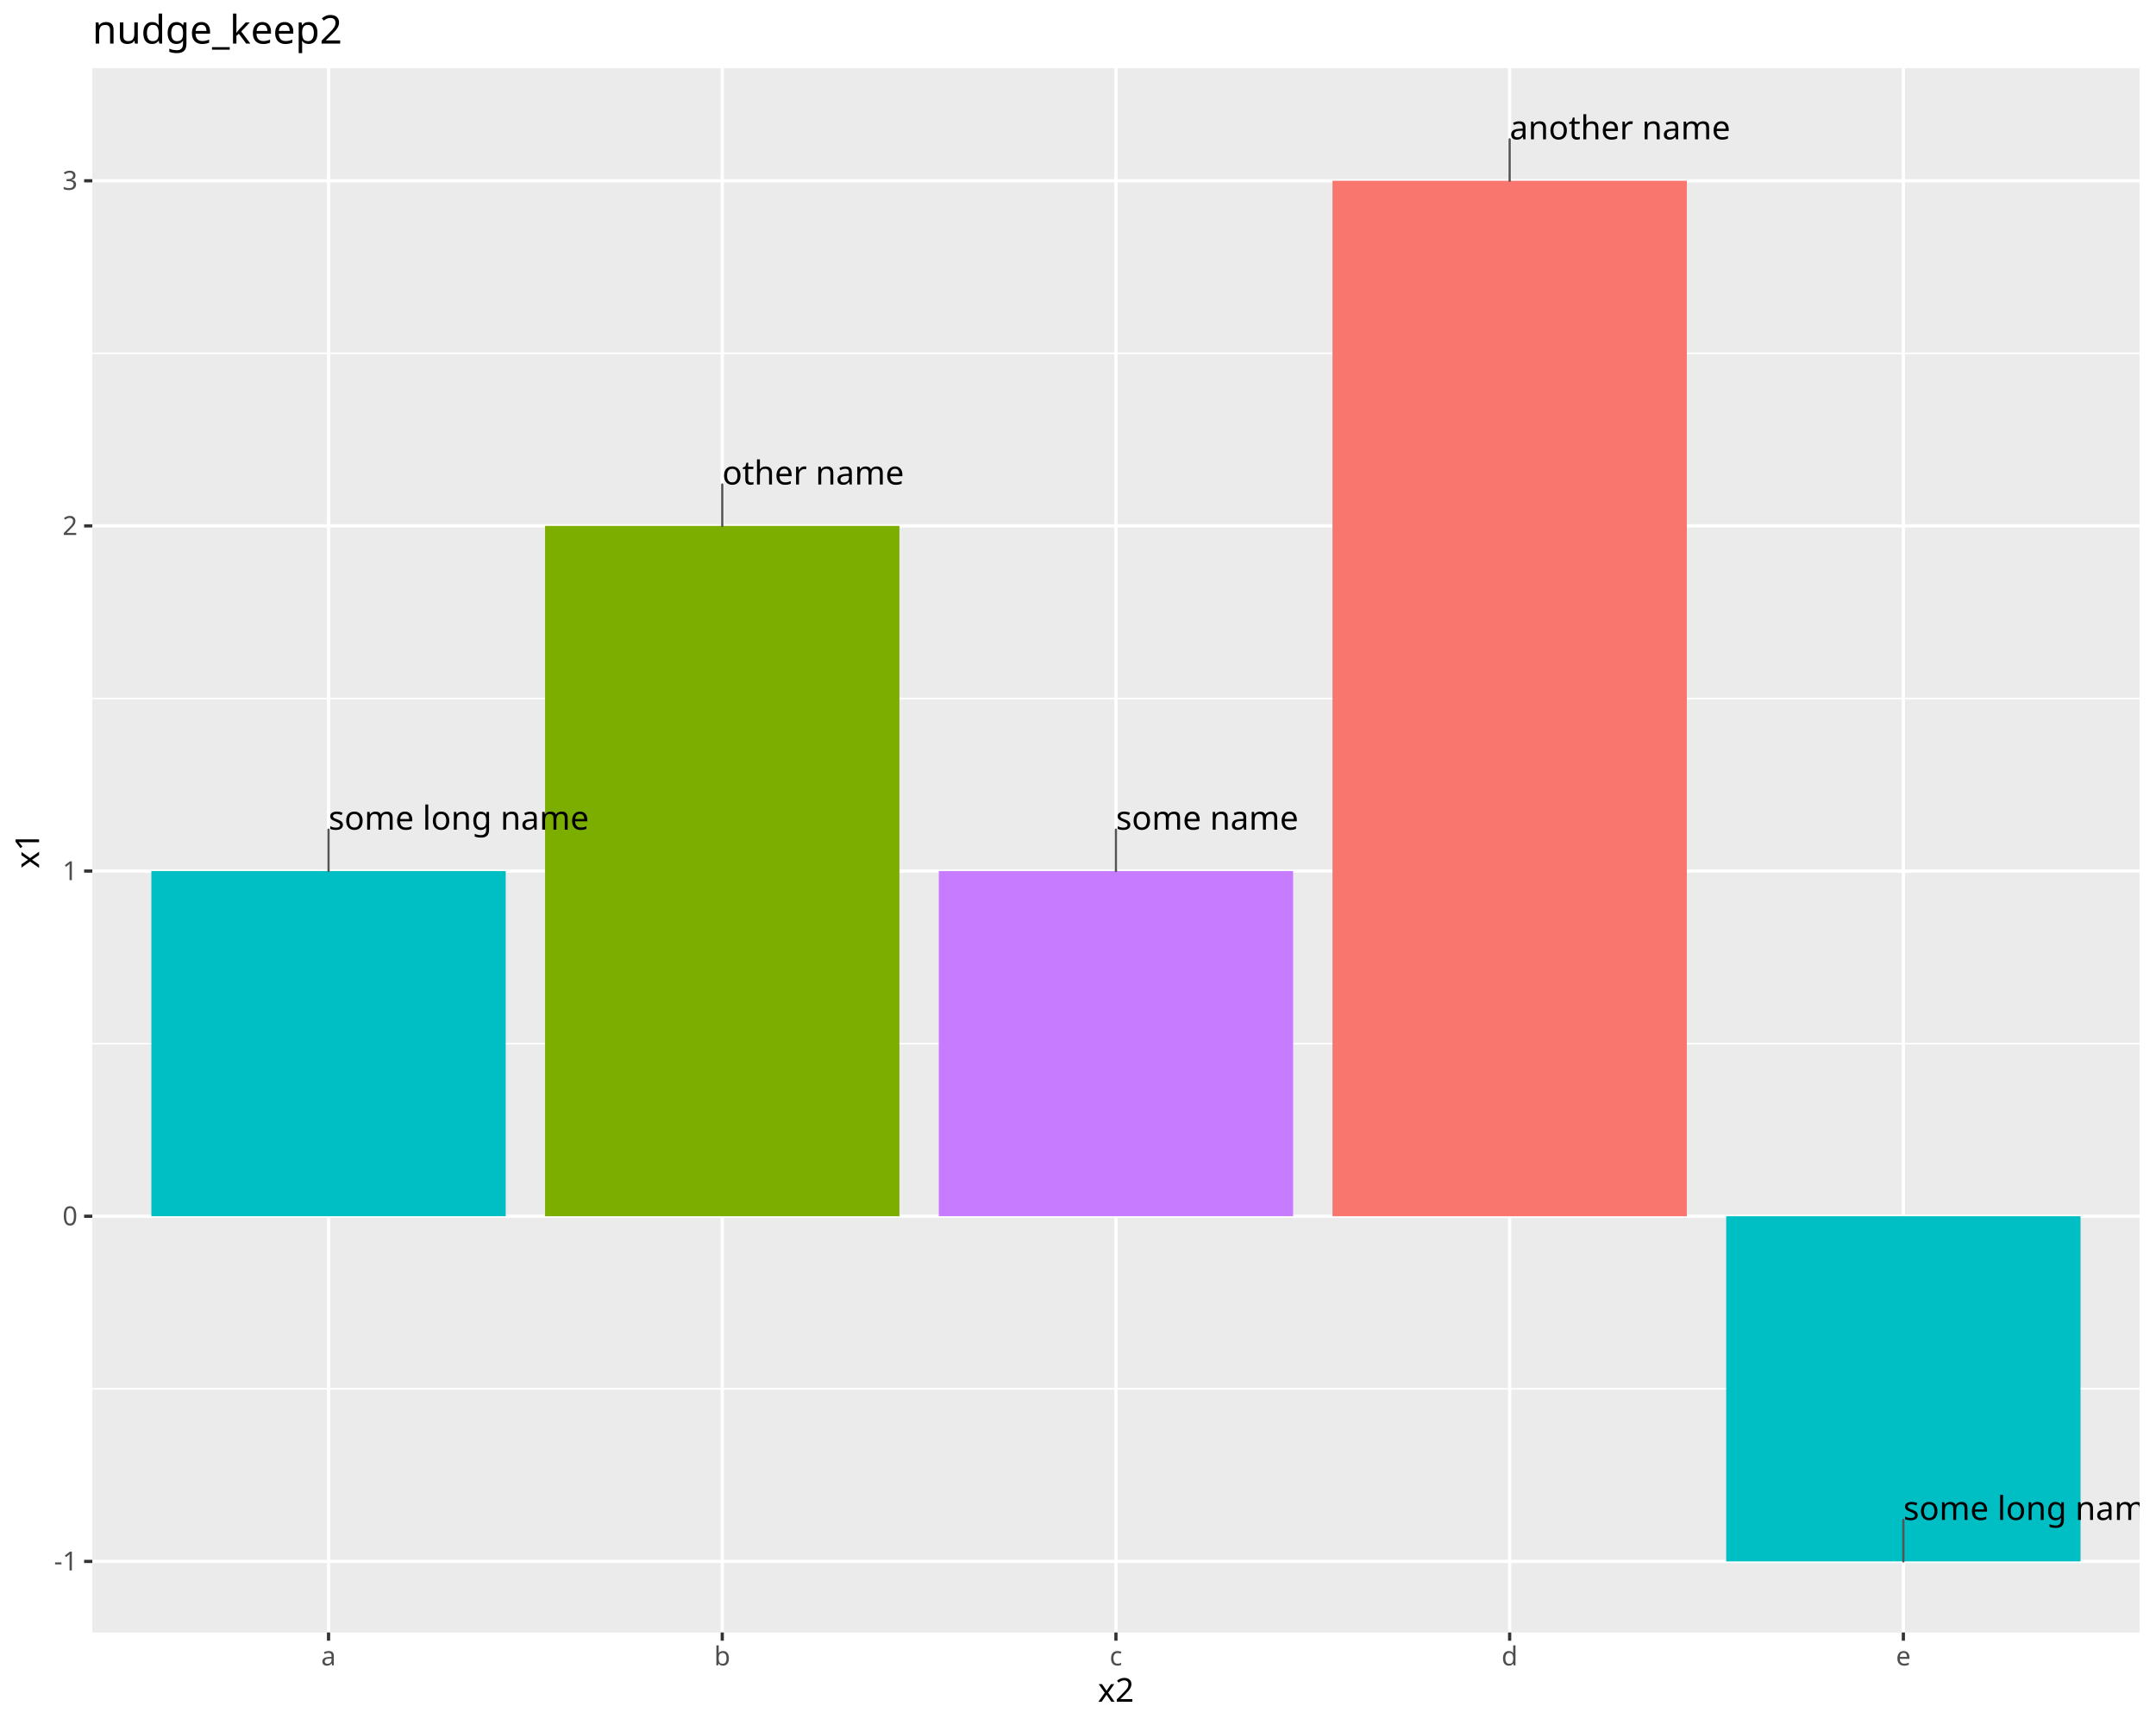
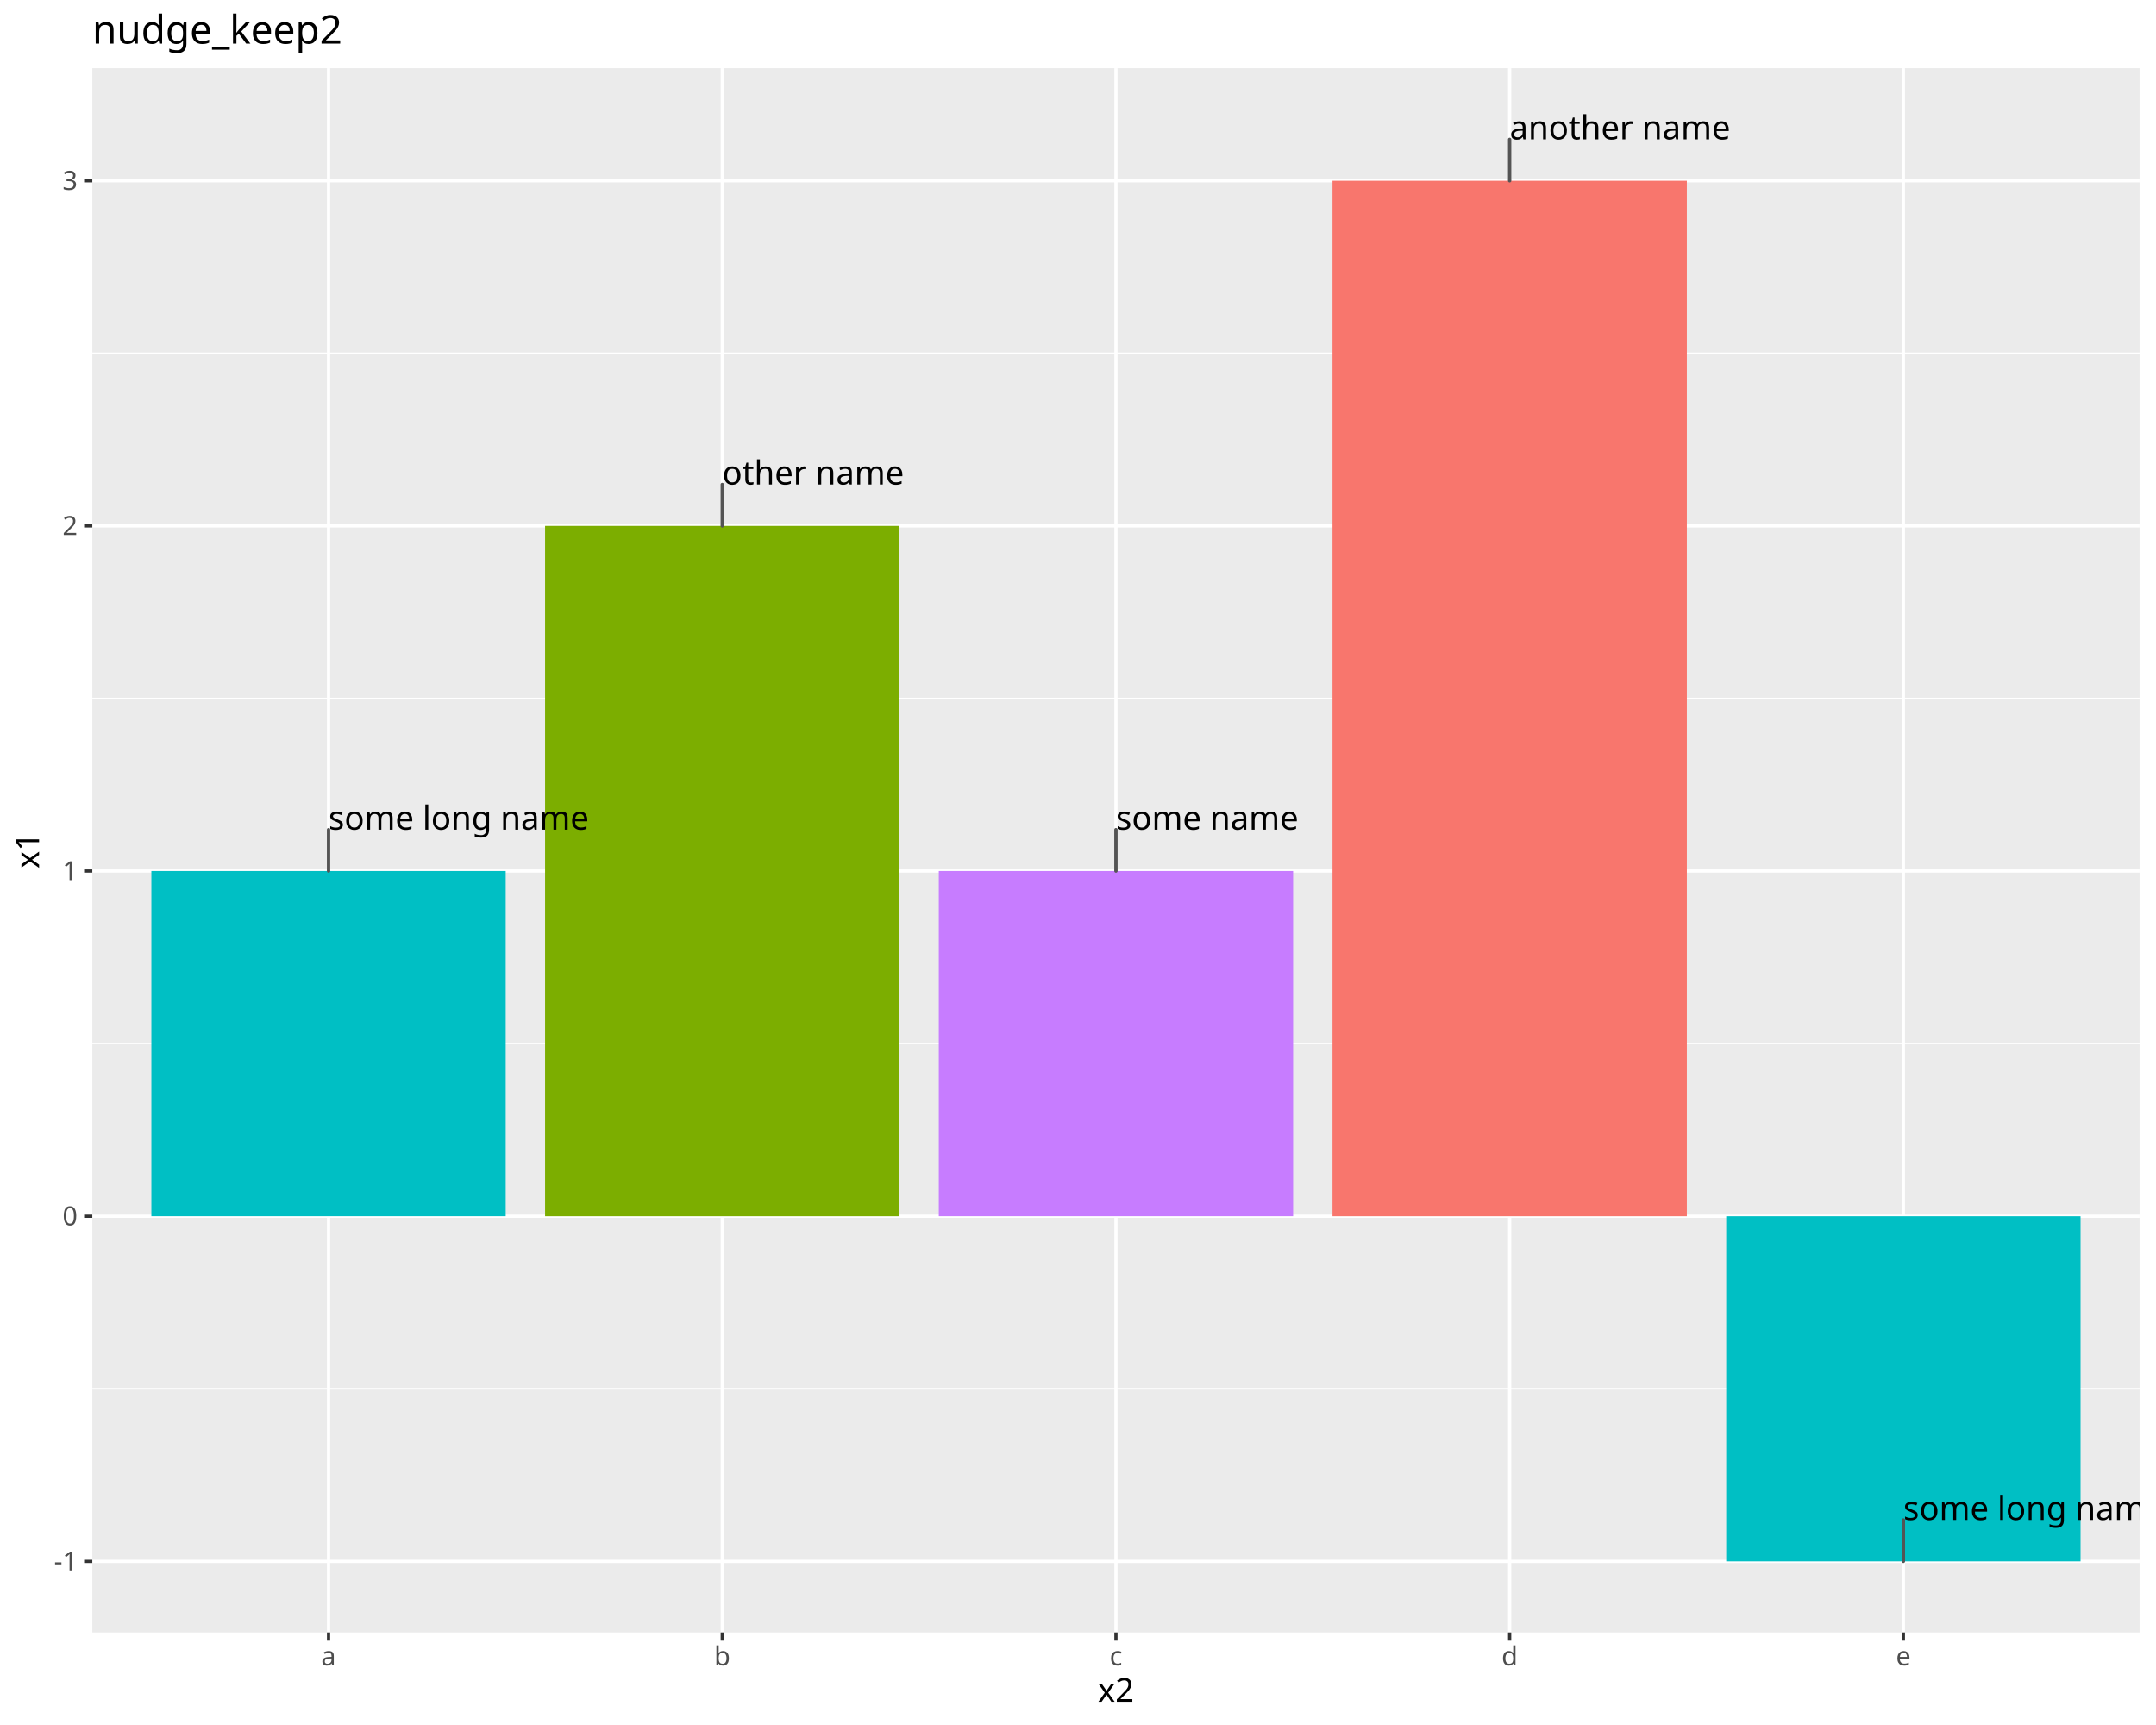
<svg xmlns="http://www.w3.org/2000/svg" class="svglite" data-engine-version="2.0" width="720.00pt" height="576.00pt" viewBox="0 0 720.00 576.00">
  <defs>
    <style type="text/css">
    .svglite line, .svglite polyline, .svglite polygon, .svglite path, .svglite rect, .svglite circle {
      fill: none;
      stroke: #000000;
      stroke-linecap: round;
      stroke-linejoin: round;
      stroke-miterlimit: 10.00;
    }
  </style>
  </defs>
  <rect width="100%" height="100%" style="stroke: none; fill: #FFFFFF;" />
  <defs>
    <clipPath id="cpMC4wMHw3MjAuMDB8MC4wMHw1NzYuMDA=">
      <rect x="0.00" y="0.00" width="720.00" height="576.00" />
    </clipPath>
  </defs>
  <g clip-path="url(#cpMC4wMHw3MjAuMDB8MC4wMHw1NzYuMDA=)">
    <rect x="0.00" y="0.00" width="720.00" height="576.00" style="stroke-width: 1.07; stroke: #FFFFFF; fill: #FFFFFF;" />
  </g>
  <defs>
    <clipPath id="cpMzAuODN8NzE0LjUyfDIyLjc4fDU0NS4xMQ==">
      <rect x="30.83" y="22.78" width="683.69" height="522.33" />
    </clipPath>
  </defs>
  <g clip-path="url(#cpMzAuODN8NzE0LjUyfDIyLjc4fDU0NS4xMQ==)">
    <rect x="30.83" y="22.78" width="683.69" height="522.33" style="stroke-width: 1.07; stroke: none; fill: #EBEBEB;" />
    <polyline points="30.83,463.74 714.52,463.74 " style="stroke-width: 0.53; stroke: #FFFFFF; stroke-linecap: butt;" />
    <polyline points="30.83,348.49 714.52,348.49 " style="stroke-width: 0.53; stroke: #FFFFFF; stroke-linecap: butt;" />
    <polyline points="30.83,233.24 714.52,233.24 " style="stroke-width: 0.53; stroke: #FFFFFF; stroke-linecap: butt;" />
    <polyline points="30.83,117.98 714.52,117.98 " style="stroke-width: 0.53; stroke: #FFFFFF; stroke-linecap: butt;" />
    <polyline points="30.83,521.37 714.52,521.37 " style="stroke-width: 1.07; stroke: #FFFFFF; stroke-linecap: butt;" />
    <polyline points="30.83,406.12 714.52,406.12 " style="stroke-width: 1.07; stroke: #FFFFFF; stroke-linecap: butt;" />
    <polyline points="30.83,290.86 714.52,290.86 " style="stroke-width: 1.07; stroke: #FFFFFF; stroke-linecap: butt;" />
    <polyline points="30.83,175.61 714.52,175.61 " style="stroke-width: 1.07; stroke: #FFFFFF; stroke-linecap: butt;" />
    <polyline points="30.83,60.36 714.52,60.36 " style="stroke-width: 1.07; stroke: #FFFFFF; stroke-linecap: butt;" />
    <polyline points="109.72,545.11 109.72,22.78 " style="stroke-width: 1.07; stroke: #FFFFFF; stroke-linecap: butt;" />
    <polyline points="241.20,545.11 241.20,22.78 " style="stroke-width: 1.07; stroke: #FFFFFF; stroke-linecap: butt;" />
    <polyline points="372.67,545.11 372.67,22.78 " style="stroke-width: 1.07; stroke: #FFFFFF; stroke-linecap: butt;" />
    <polyline points="504.15,545.11 504.15,22.78 " style="stroke-width: 1.07; stroke: #FFFFFF; stroke-linecap: butt;" />
    <polyline points="635.63,545.11 635.63,22.78 " style="stroke-width: 1.07; stroke: #FFFFFF; stroke-linecap: butt;" />
    <rect x="50.55" y="290.86" width="118.33" height="115.25" style="stroke-width: 1.07; stroke: none; stroke-linecap: butt; stroke-linejoin: miter; fill: #00BFC4;" />
    <rect x="182.03" y="175.61" width="118.33" height="230.51" style="stroke-width: 1.07; stroke: none; stroke-linecap: butt; stroke-linejoin: miter; fill: #7CAE00;" />
    <rect x="313.51" y="290.86" width="118.33" height="115.25" style="stroke-width: 1.07; stroke: none; stroke-linecap: butt; stroke-linejoin: miter; fill: #C77CFF;" />
    <rect x="444.99" y="60.36" width="118.33" height="345.76" style="stroke-width: 1.07; stroke: none; stroke-linecap: butt; stroke-linejoin: miter; fill: #F8766D;" />
    <rect x="576.47" y="406.12" width="118.33" height="115.25" style="stroke-width: 1.07; stroke: none; stroke-linecap: butt; stroke-linejoin: miter; fill: #00BFC4;" />
-     <line x1="109.72" y1="277.03" x2="109.72" y2="290.86" style="stroke-width: 0.75; stroke: #545454;" />
+     <line x1="109.72" y1="277.03" x2="109.72" y2="290.86" style="stroke-width: 1.12; stroke: #545454;" />
    <text x="109.72" y="277.03" style="font-size: 11.04px; font-family: sans;" textLength="81.63px" lengthAdjust="spacingAndGlyphs">some long name</text>
-     <line x1="241.20" y1="161.78" x2="241.20" y2="175.61" style="stroke-width: 0.75; stroke: #545454;" />
+     <line x1="241.20" y1="161.78" x2="241.20" y2="175.61" style="stroke-width: 1.12; stroke: #545454;" />
    <text x="241.20" y="161.78" style="font-size: 11.04px; font-family: sans;" textLength="55.85px" lengthAdjust="spacingAndGlyphs">other name</text>
-     <line x1="372.67" y1="277.03" x2="372.67" y2="290.86" style="stroke-width: 0.75; stroke: #545454;" />
+     <line x1="372.67" y1="277.03" x2="372.67" y2="290.86" style="stroke-width: 1.12; stroke: #545454;" />
    <text x="372.67" y="277.03" style="font-size: 11.04px; font-family: sans;" textLength="57.69px" lengthAdjust="spacingAndGlyphs">some name</text>
-     <line x1="504.15" y1="46.53" x2="504.15" y2="60.36" style="stroke-width: 0.75; stroke: #545454;" />
+     <line x1="504.15" y1="46.53" x2="504.15" y2="60.36" style="stroke-width: 1.12; stroke: #545454;" />
    <text x="504.15" y="46.53" style="font-size: 11.04px; font-family: sans;" textLength="68.13px" lengthAdjust="spacingAndGlyphs">another name</text>
-     <line x1="635.63" y1="507.54" x2="635.63" y2="521.37" style="stroke-width: 0.75; stroke: #545454;" />
+     <line x1="635.63" y1="507.54" x2="635.63" y2="521.37" style="stroke-width: 1.12; stroke: #545454;" />
    <text x="635.63" y="507.54" style="font-size: 11.04px; font-family: sans;" textLength="81.63px" lengthAdjust="spacingAndGlyphs">some long name</text>
  </g>
  <g clip-path="url(#cpMC4wMHw3MjAuMDB8MC4wMHw1NzYuMDA=)">
    <text x="25.90" y="524.40" text-anchor="end" style="font-size: 8.80px; fill: #4D4D4D; font-family: sans;" textLength="7.82px" lengthAdjust="spacingAndGlyphs">-1</text>
    <text x="25.90" y="409.14" text-anchor="end" style="font-size: 8.80px; fill: #4D4D4D; font-family: sans;" textLength="4.89px" lengthAdjust="spacingAndGlyphs">0</text>
    <text x="25.90" y="293.89" text-anchor="end" style="font-size: 8.80px; fill: #4D4D4D; font-family: sans;" textLength="4.89px" lengthAdjust="spacingAndGlyphs">1</text>
    <text x="25.90" y="178.64" text-anchor="end" style="font-size: 8.80px; fill: #4D4D4D; font-family: sans;" textLength="4.89px" lengthAdjust="spacingAndGlyphs">2</text>
    <text x="25.90" y="63.38" text-anchor="end" style="font-size: 8.80px; fill: #4D4D4D; font-family: sans;" textLength="4.89px" lengthAdjust="spacingAndGlyphs">3</text>
    <polyline points="28.09,521.37 30.83,521.37 " style="stroke-width: 1.07; stroke: #333333; stroke-linecap: butt;" />
    <polyline points="28.09,406.12 30.83,406.12 " style="stroke-width: 1.07; stroke: #333333; stroke-linecap: butt;" />
    <polyline points="28.09,290.86 30.83,290.86 " style="stroke-width: 1.07; stroke: #333333; stroke-linecap: butt;" />
    <polyline points="28.09,175.61 30.83,175.61 " style="stroke-width: 1.07; stroke: #333333; stroke-linecap: butt;" />
    <polyline points="28.09,60.36 30.83,60.36 " style="stroke-width: 1.07; stroke: #333333; stroke-linecap: butt;" />
    <polyline points="109.72,547.85 109.72,545.11 " style="stroke-width: 1.07; stroke: #333333; stroke-linecap: butt;" />
    <polyline points="241.20,547.85 241.20,545.11 " style="stroke-width: 1.07; stroke: #333333; stroke-linecap: butt;" />
    <polyline points="372.67,547.85 372.67,545.11 " style="stroke-width: 1.07; stroke: #333333; stroke-linecap: butt;" />
    <polyline points="504.15,547.85 504.15,545.11 " style="stroke-width: 1.07; stroke: #333333; stroke-linecap: butt;" />
    <polyline points="635.63,547.85 635.63,545.11 " style="stroke-width: 1.07; stroke: #333333; stroke-linecap: butt;" />
    <text x="109.72" y="556.10" text-anchor="middle" style="font-size: 8.80px; fill: #4D4D4D; font-family: sans;" textLength="4.89px" lengthAdjust="spacingAndGlyphs">a</text>
    <text x="241.20" y="556.10" text-anchor="middle" style="font-size: 8.80px; fill: #4D4D4D; font-family: sans;" textLength="4.89px" lengthAdjust="spacingAndGlyphs">b</text>
    <text x="372.67" y="556.10" text-anchor="middle" style="font-size: 8.80px; fill: #4D4D4D; font-family: sans;" textLength="4.40px" lengthAdjust="spacingAndGlyphs">c</text>
    <text x="504.15" y="556.10" text-anchor="middle" style="font-size: 8.80px; fill: #4D4D4D; font-family: sans;" textLength="4.89px" lengthAdjust="spacingAndGlyphs">d</text>
    <text x="635.63" y="556.10" text-anchor="middle" style="font-size: 8.80px; fill: #4D4D4D; font-family: sans;" textLength="4.89px" lengthAdjust="spacingAndGlyphs">e</text>
    <text x="372.67" y="568.24" text-anchor="middle" style="font-size: 11.00px; font-family: sans;" textLength="11.62px" lengthAdjust="spacingAndGlyphs">x2</text>
    <text transform="translate(13.05,283.95) rotate(-90)" text-anchor="middle" style="font-size: 11.00px; font-family: sans;" textLength="11.62px" lengthAdjust="spacingAndGlyphs">x1</text>
    <text x="30.83" y="14.56" style="font-size: 13.20px; font-family: sans;" textLength="80.02px" lengthAdjust="spacingAndGlyphs">nudge_keep2</text>
  </g>
</svg>
